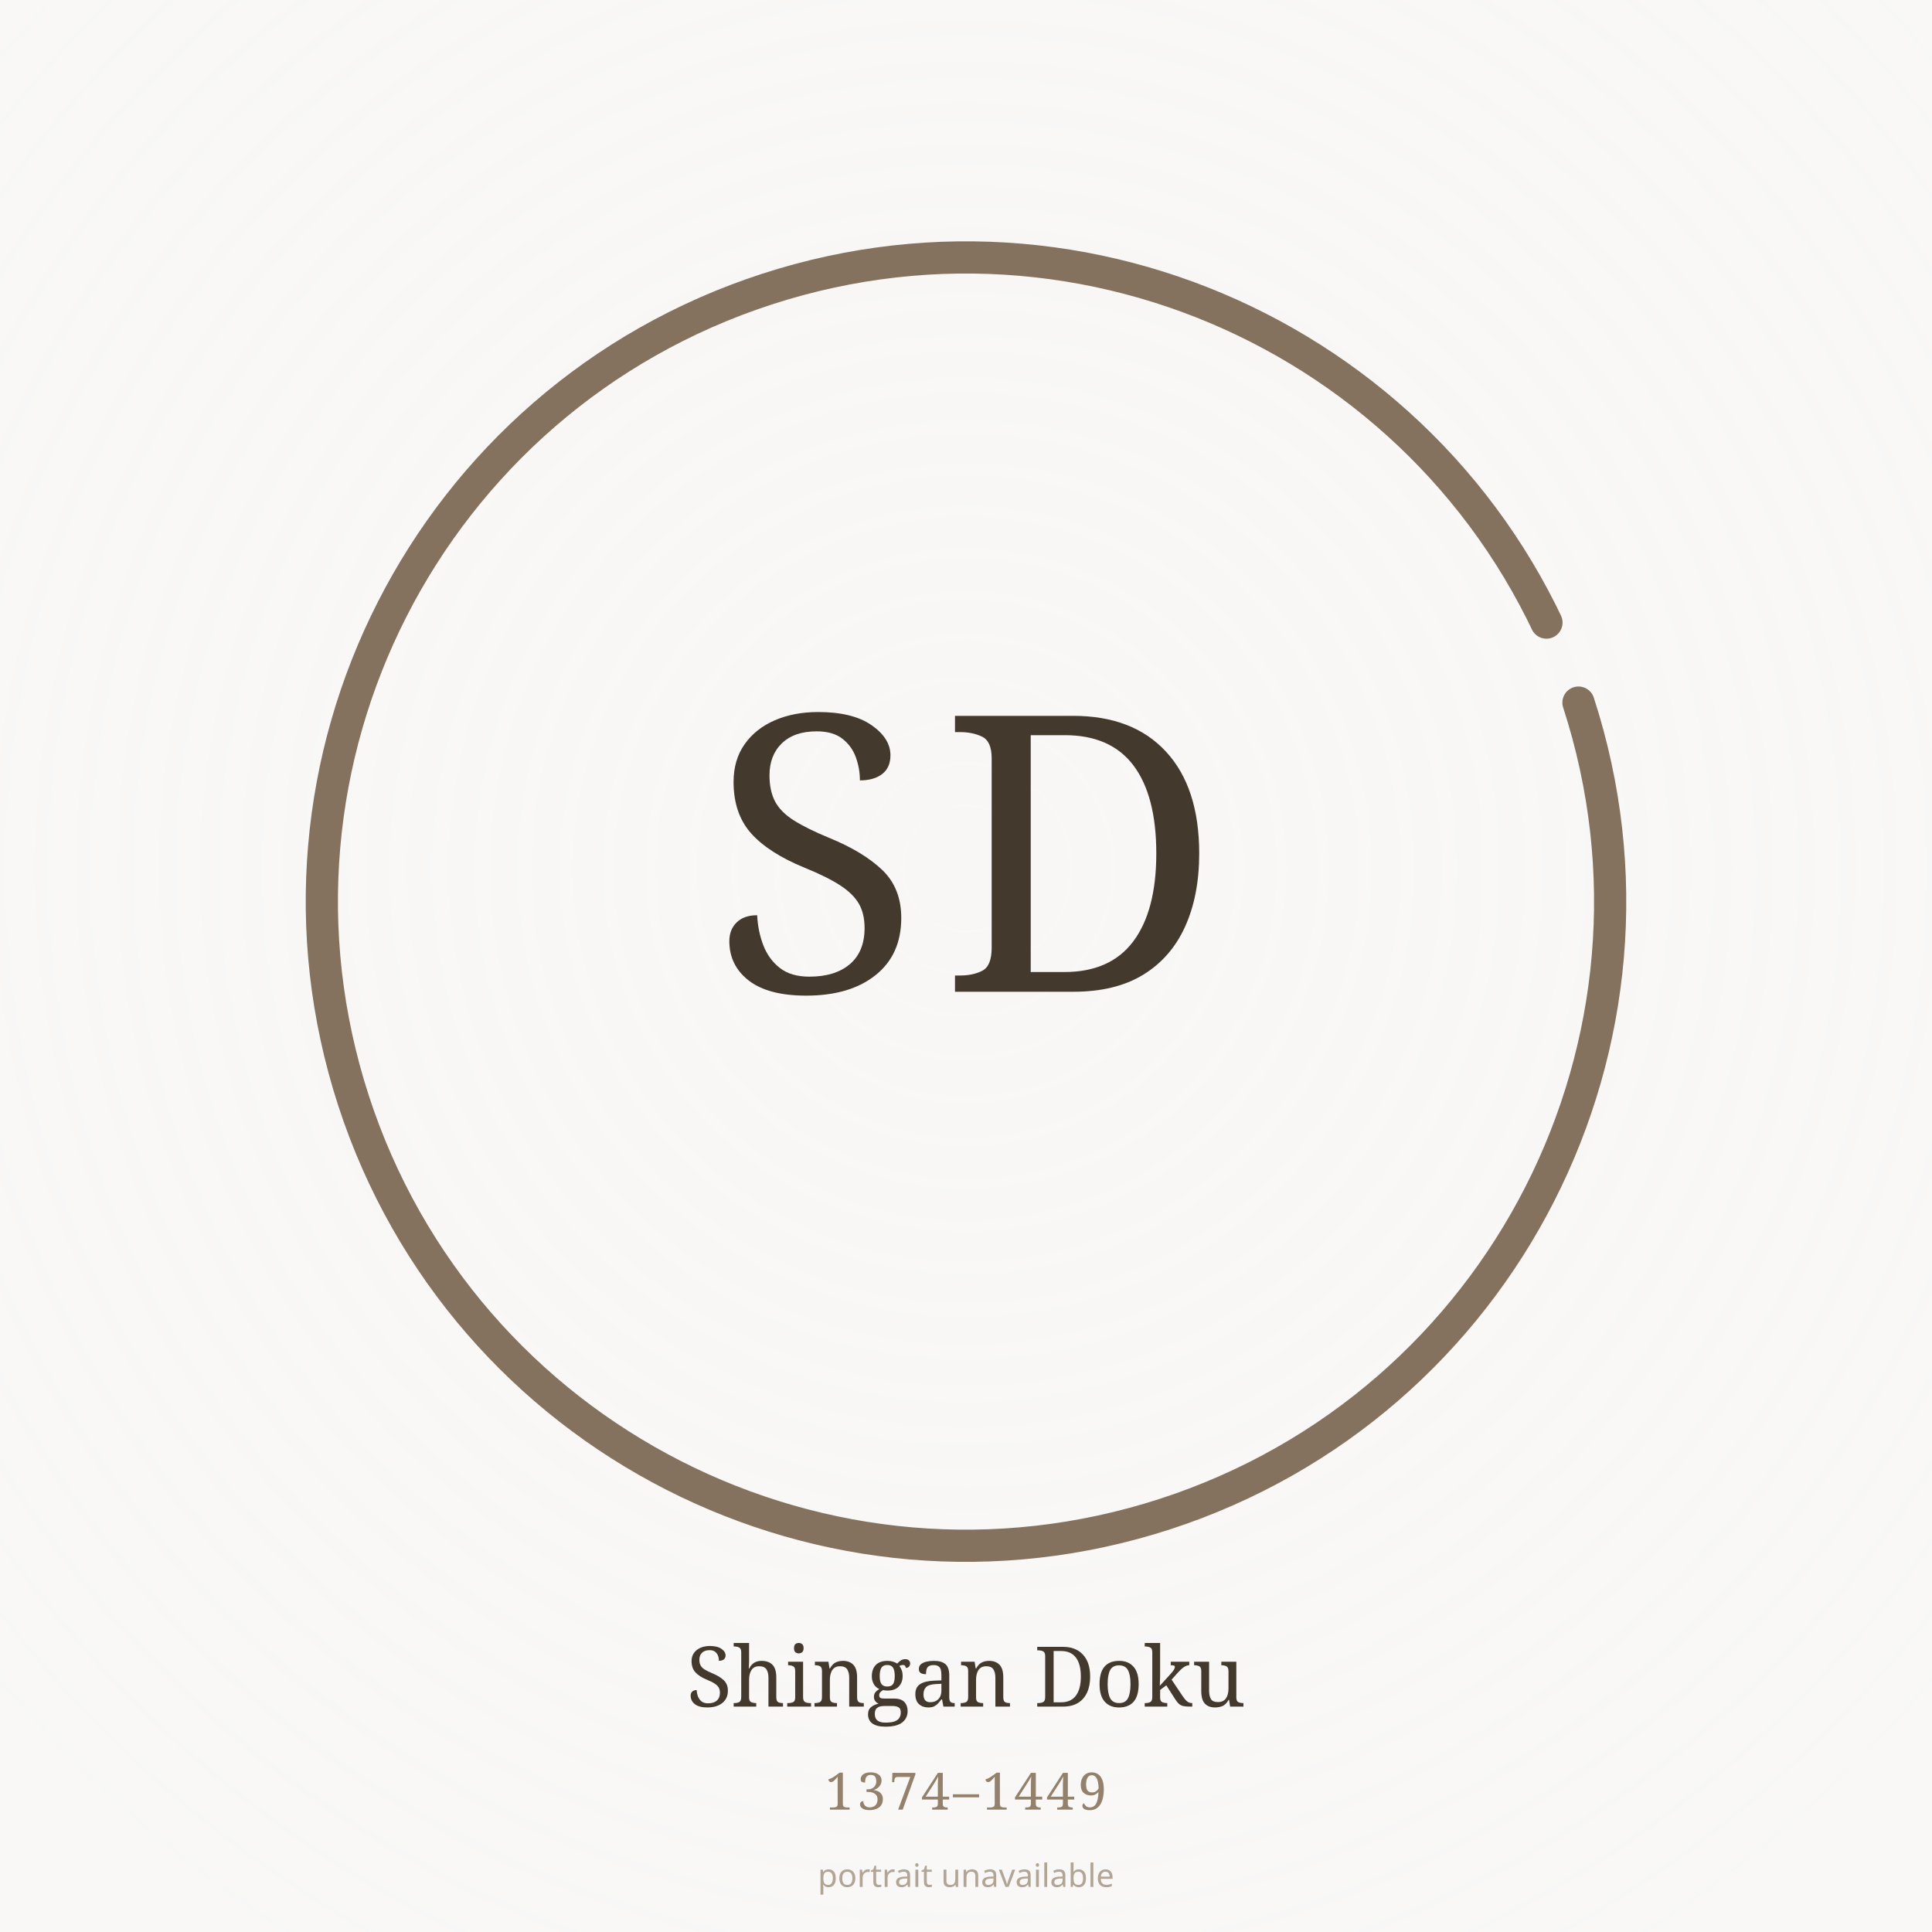
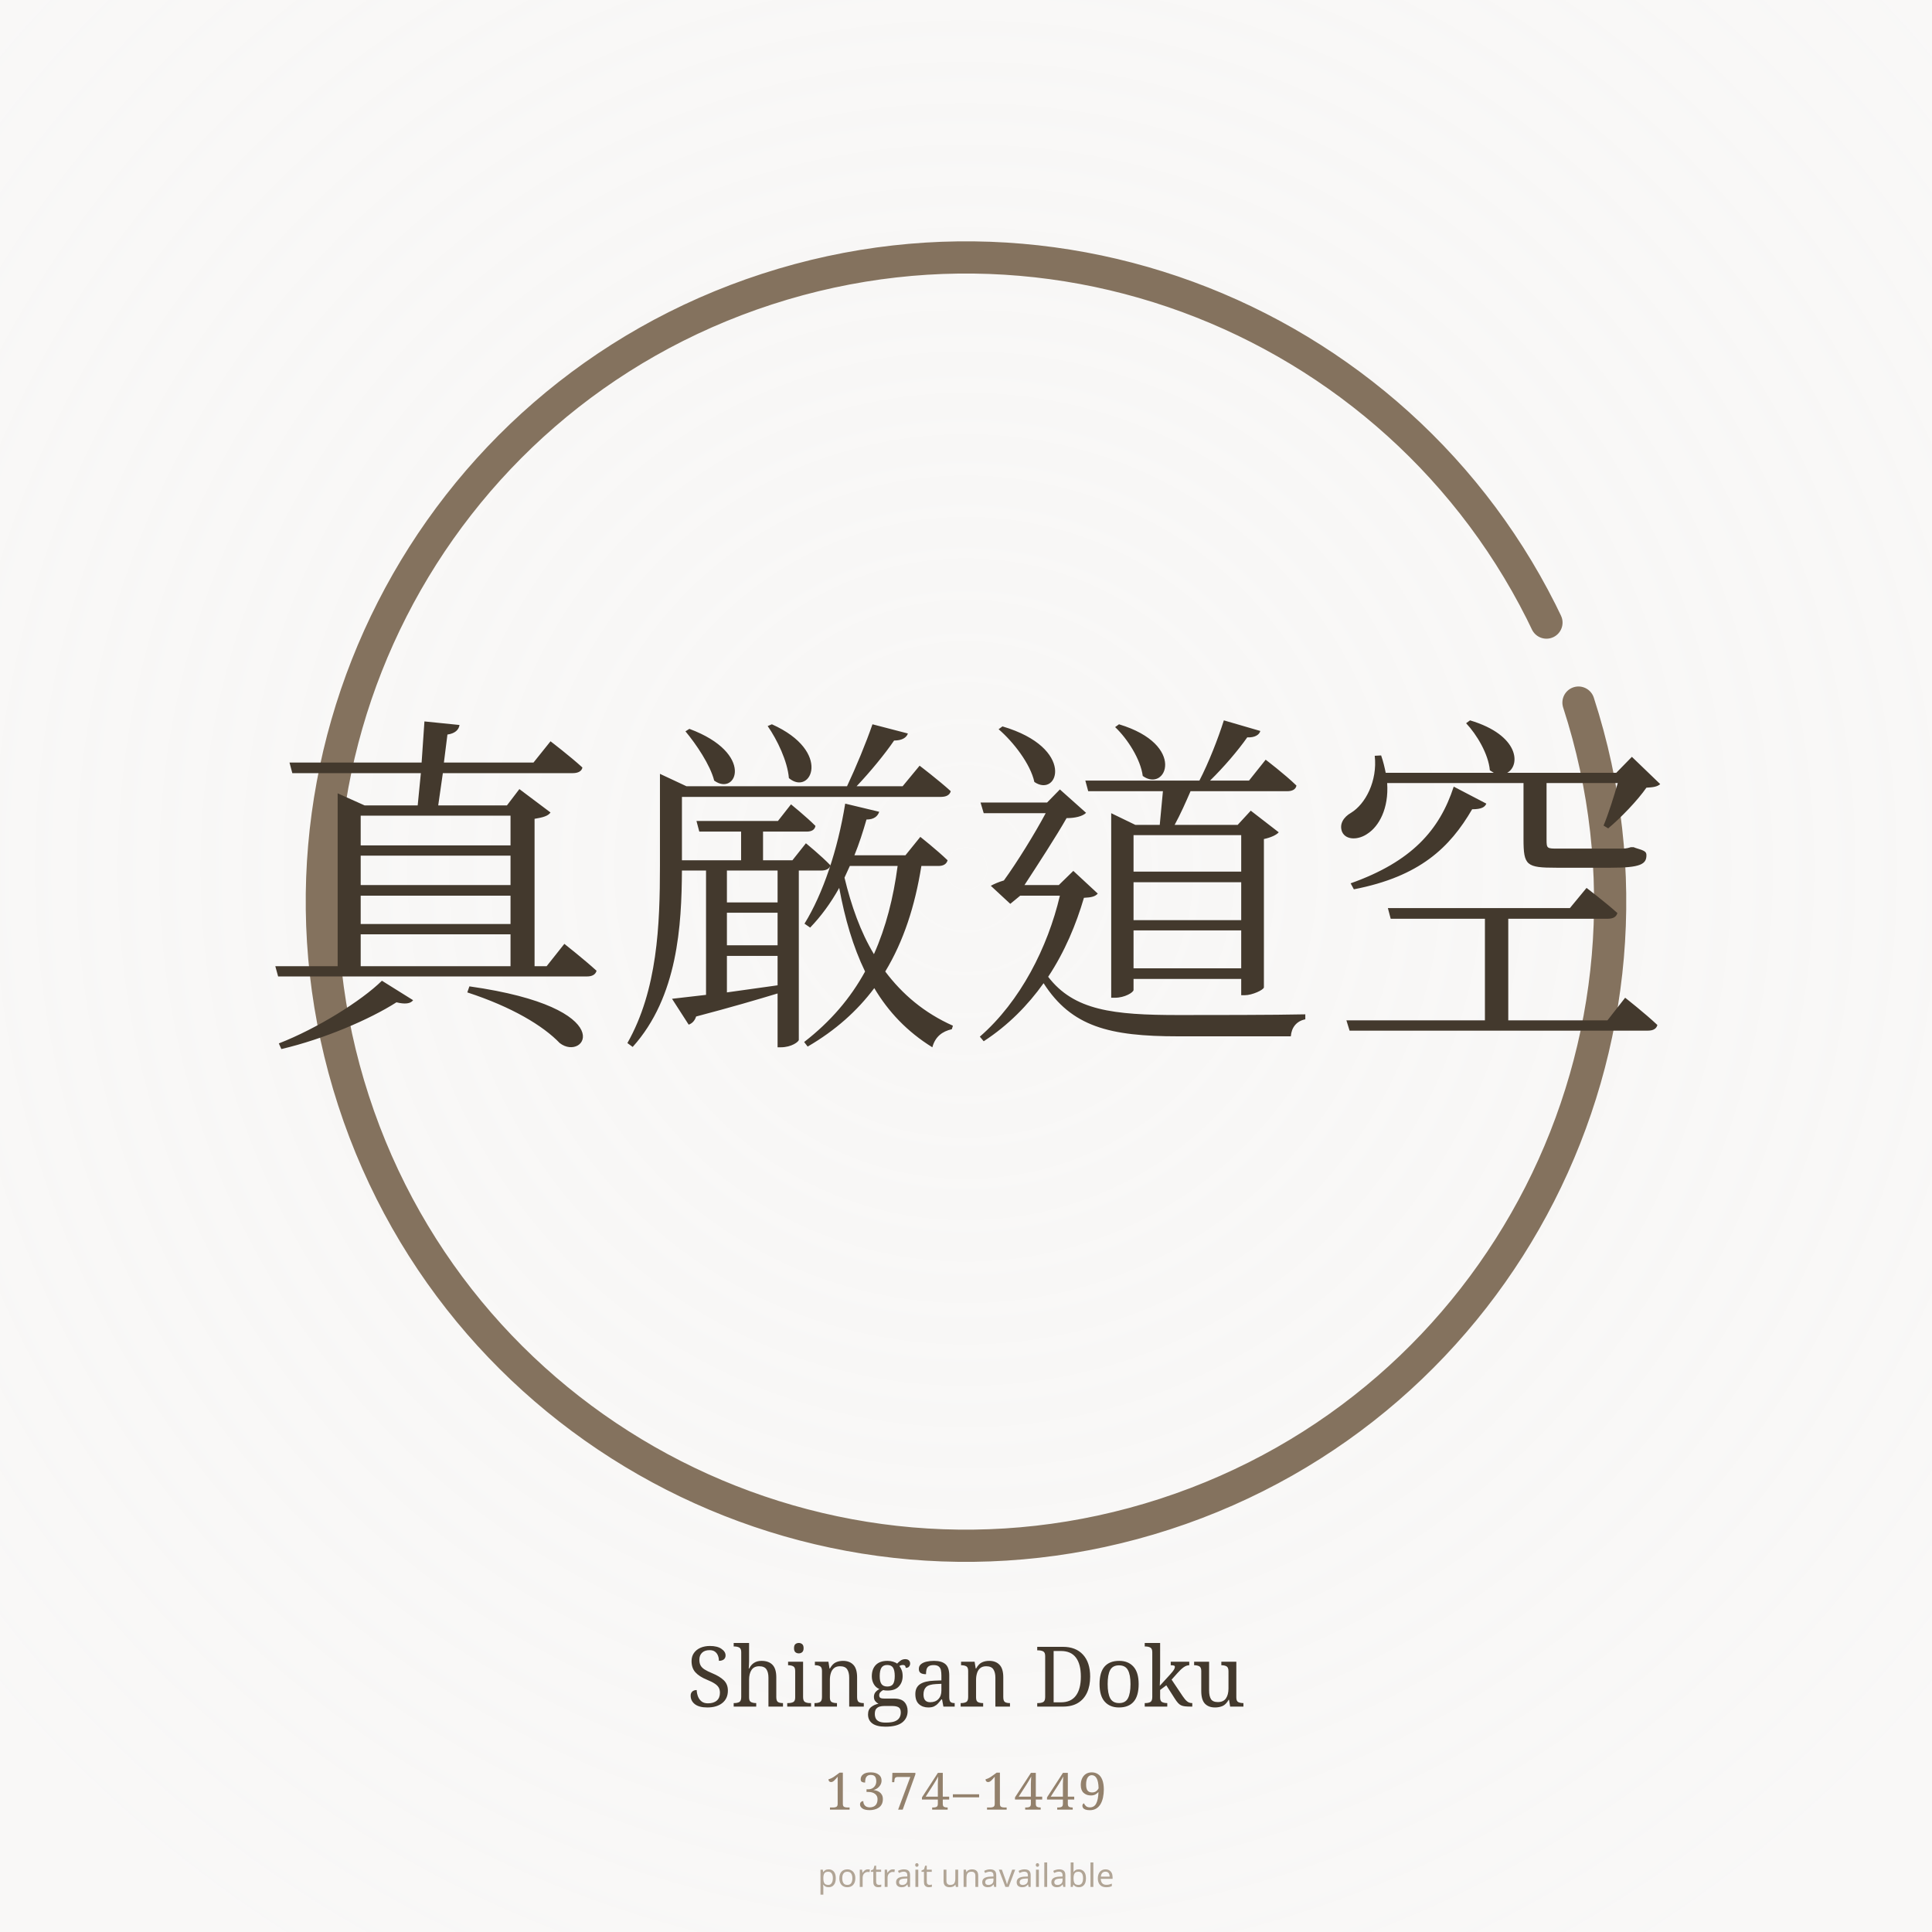
<svg xmlns="http://www.w3.org/2000/svg" viewBox="0 0 600 600" width="600" height="600" role="img" aria-label="Shingan Doku — portrait unavailable">
  <defs>
    <radialGradient id="paper" cx="50%" cy="45%" r="65%">
      <stop offset="0%" stop-color="hsl(32, 14%, 97%)" stop-opacity="1" />
      <stop offset="100%" stop-color="hsl(32, 14%, 97%)" stop-opacity="0.88" />
    </radialGradient>
  </defs>
  <rect width="600" height="600" fill="url(#paper)" />
  <g transform="translate(300 280)">
    <circle r="200" fill="none" stroke="hsl(32, 25%, 35%)" stroke-width="10" stroke-linecap="round" stroke-dasharray="1230 30" transform="rotate(-18)" opacity="0.85" />
-     <text y="28" text-anchor="middle" font-family="Cormorant Garamond, serif" font-size="120" fill="hsl(32, 20%, 22%)" style="font-weight:500; letter-spacing:6px;">SD</text>
+     <text y="36.667" text-anchor="middle" font-family="Songti SC, STSong, Noto Serif CJK TC, serif" font-size="110" fill="hsl(32, 20%, 22%)" style="font-weight:500;">真厳道空</text>
  </g>
  <text x="300" y="530" text-anchor="middle" font-family="Cormorant Garamond, serif" font-size="26" fill="hsl(32, 20%, 22%)" style="font-weight:500;">Shingan Doku</text>
  <text x="300" y="562" text-anchor="middle" font-family="Cormorant Garamond, serif" font-size="16" fill="hsl(32, 15%, 50%)" style="letter-spacing:1px;">1374–1449</text>
  <text x="300" y="586" text-anchor="middle" font-family="system-ui, sans-serif" font-size="10" fill="hsl(32, 15%, 50%)" opacity="0.7">portrait unavailable</text>
</svg>
